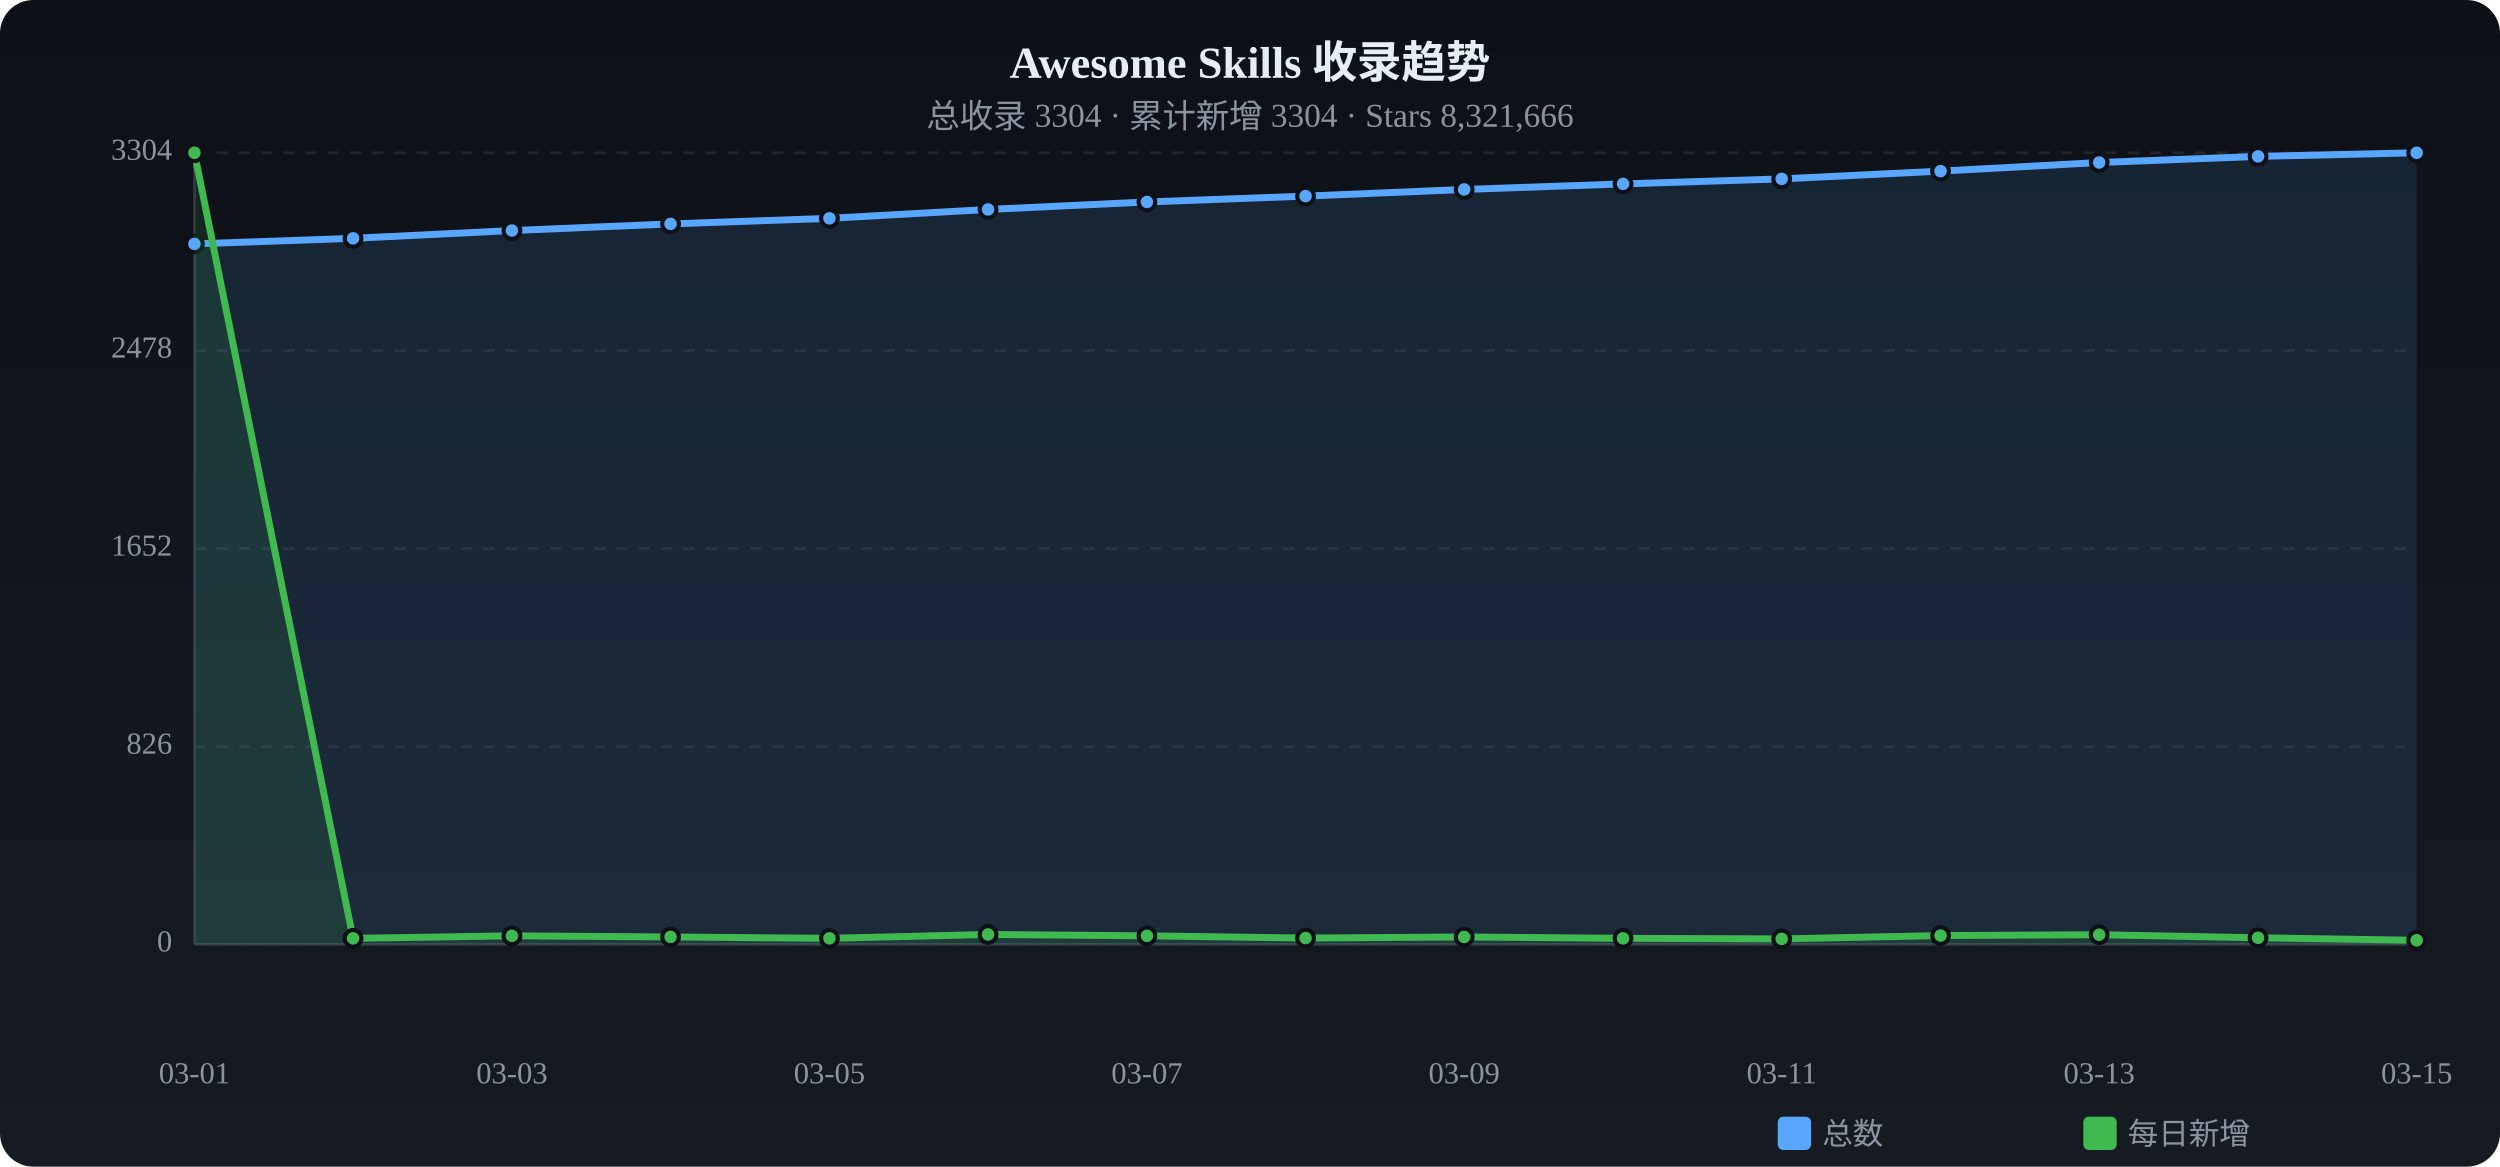
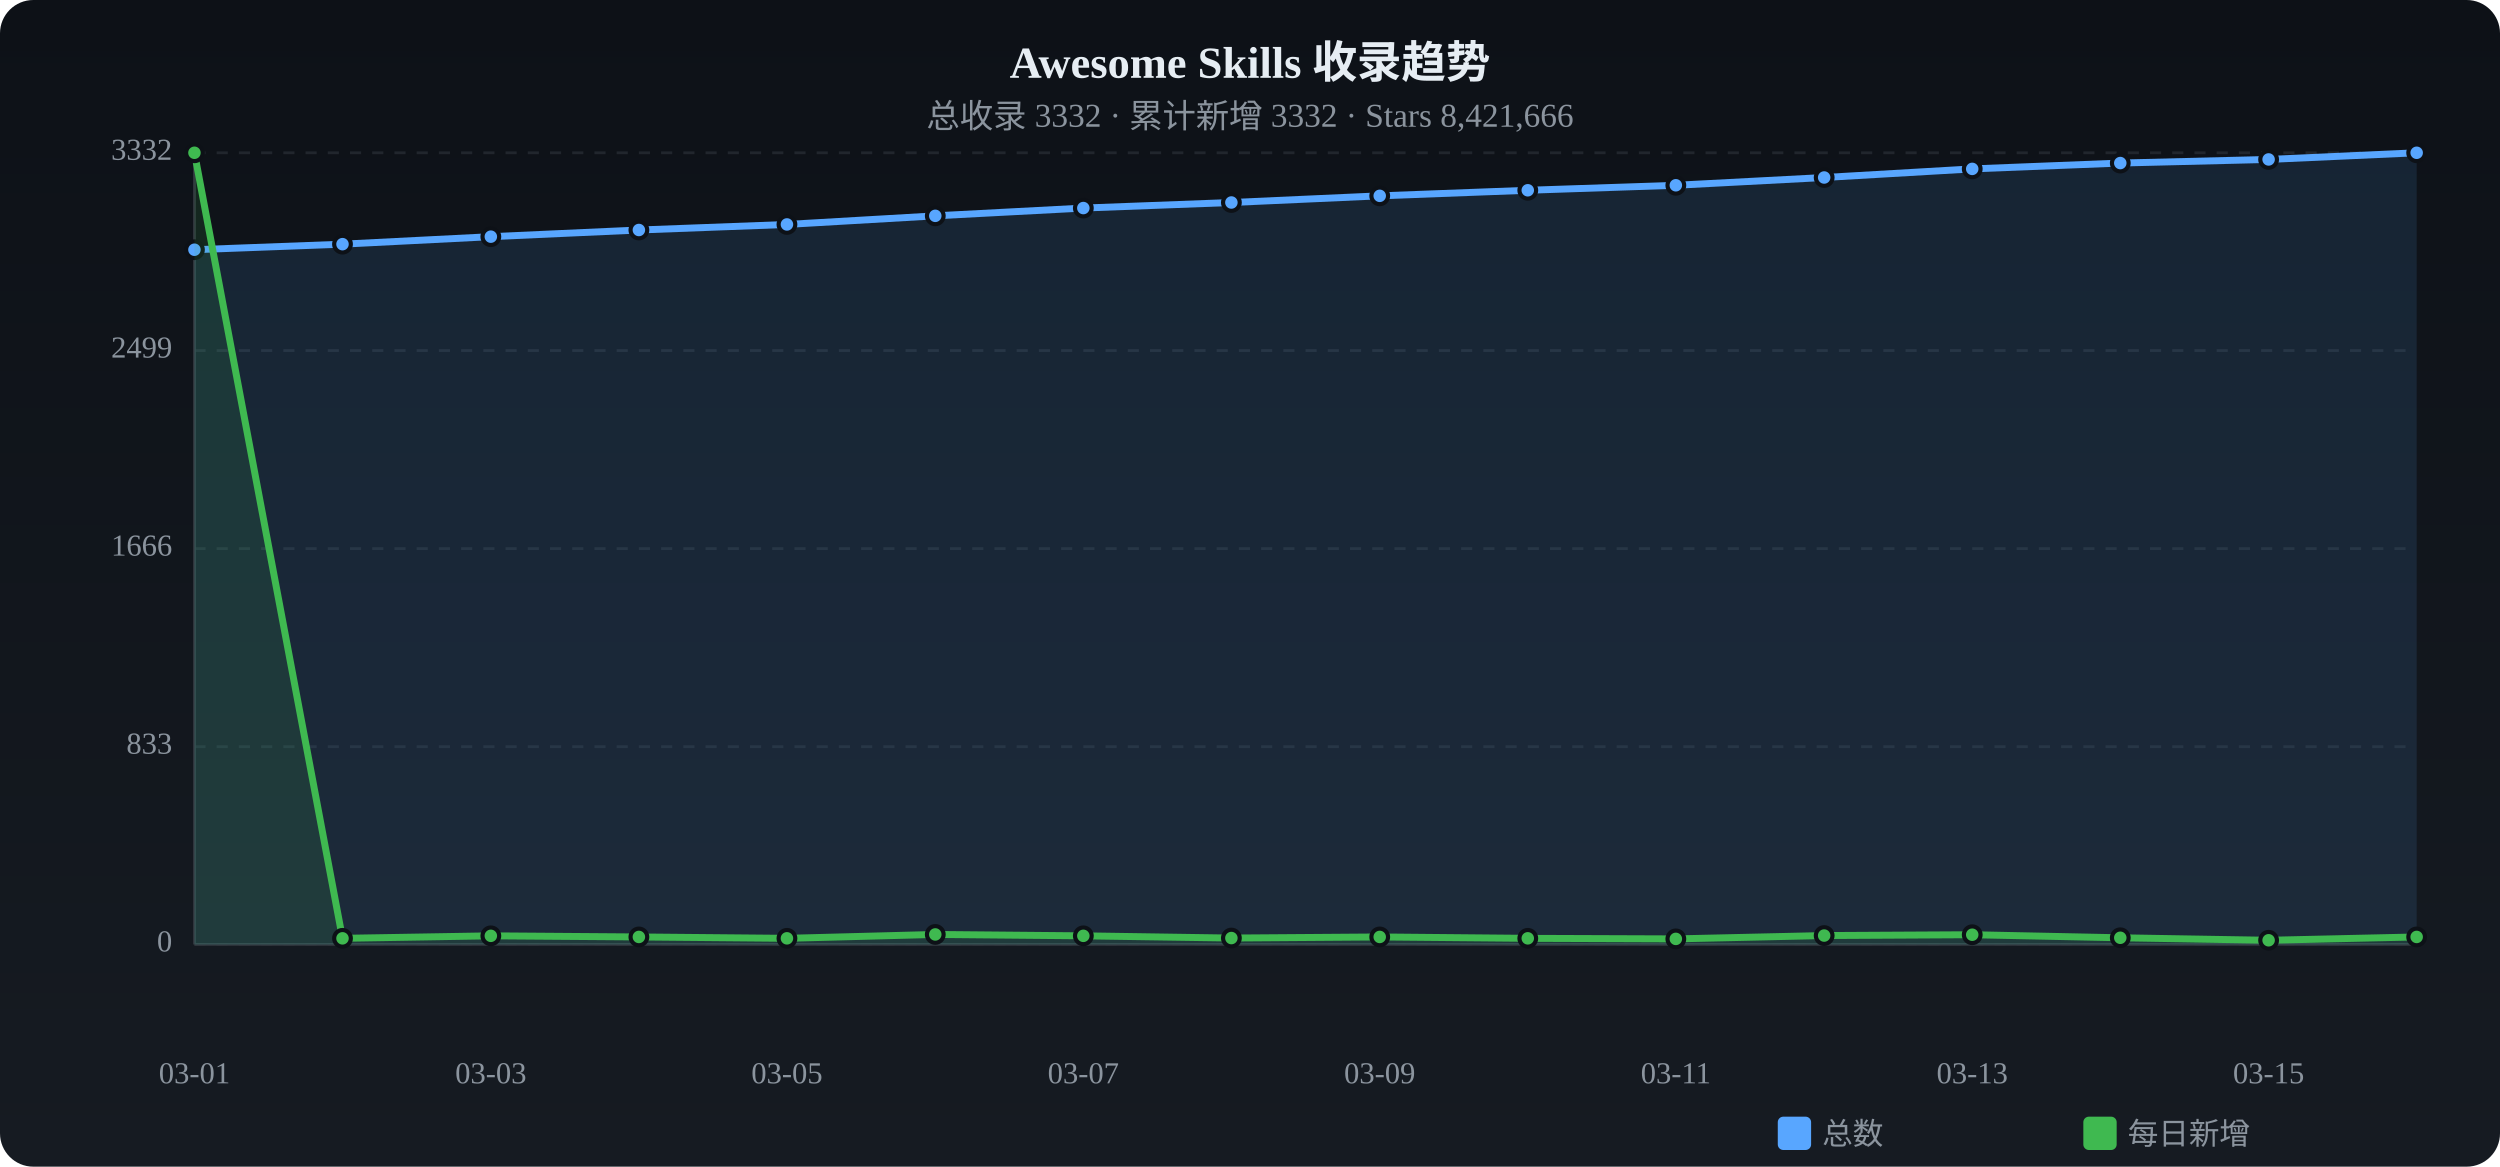
<svg xmlns="http://www.w3.org/2000/svg" viewBox="0 0 900 420" width="900" height="420">
  <defs>
    <linearGradient id="tbg" x1="0%" y1="0%" x2="0%" y2="100%">
      <stop offset="0%" stop-color="#0d1117" />
      <stop offset="100%" stop-color="#161b22" />
    </linearGradient>
  </defs>
  <rect width="900" height="420" rx="12" fill="url(#tbg)" />
  <text x="450.0" y="28" text-anchor="middle" fill="#e6edf3" font-size="16" font-weight="bold">Awesome Skills 收录趋势</text>
-   <text x="450.0" y="46" text-anchor="middle" fill="#8b949e" font-size="12">总收录 3304 · 累计新增 3304 · Stars 8,321,666</text>
+   <text x="450.0" y="46" text-anchor="middle" fill="#8b949e" font-size="12">总收录 3332 · 累计新增 3332 · Stars 8,421,666</text>
  <text x="62" y="340.0" text-anchor="end" fill="#8b949e" font-size="11" dominant-baseline="middle">0</text>
  <line x1="70" y1="340.0" x2="870" y2="340.0" stroke="#21262d" stroke-dasharray="4 4" />
-   <text x="62" y="268.8" text-anchor="end" fill="#8b949e" font-size="11" dominant-baseline="middle">826</text>
+   <text x="62" y="268.8" text-anchor="end" fill="#8b949e" font-size="11" dominant-baseline="middle">833</text>
  <line x1="70" y1="268.8" x2="870" y2="268.8" stroke="#21262d" stroke-dasharray="4 4" />
-   <text x="62" y="197.5" text-anchor="end" fill="#8b949e" font-size="11" dominant-baseline="middle">1652</text>
+   <text x="62" y="197.5" text-anchor="end" fill="#8b949e" font-size="11" dominant-baseline="middle">1666</text>
  <line x1="70" y1="197.5" x2="870" y2="197.5" stroke="#21262d" stroke-dasharray="4 4" />
-   <text x="62" y="126.2" text-anchor="end" fill="#8b949e" font-size="11" dominant-baseline="middle">2478</text>
+   <text x="62" y="126.2" text-anchor="end" fill="#8b949e" font-size="11" dominant-baseline="middle">2499</text>
  <line x1="70" y1="126.2" x2="870" y2="126.2" stroke="#21262d" stroke-dasharray="4 4" />
-   <text x="62" y="55.0" text-anchor="end" fill="#8b949e" font-size="11" dominant-baseline="middle">3304</text>
+   <text x="62" y="55.0" text-anchor="end" fill="#8b949e" font-size="11" dominant-baseline="middle">3332</text>
  <line x1="70" y1="55.0" x2="870" y2="55.0" stroke="#21262d" stroke-dasharray="4 4" />
  <line x1="70" y1="55" x2="70" y2="340" stroke="#30363d" />
  <line x1="70" y1="340" x2="870" y2="340" stroke="#30363d" />
-   <path d="M70.0,87.8 L127.1,85.8 L184.3,83.0 L241.4,80.6 L298.6,78.6 L355.7,75.4 L412.9,72.7 L470.0,70.6 L527.1,68.2 L584.3,66.2 L641.4,64.4 L698.6,61.6 L755.7,58.5 L812.9,56.3 L870.0,55.0 L870.0,340 L70.0,340 Z" fill="#58a6ff" opacity="0.12" />
-   <polyline points="70.0,87.8 127.1,85.8 184.3,83.0 241.4,80.6 298.6,78.6 355.7,75.4 412.9,72.7 470.0,70.6 527.1,68.2 584.3,66.2 641.4,64.4 698.6,61.6 755.7,58.5 812.9,56.3 870.0,55.0" fill="none" stroke="#58a6ff" stroke-width="2.5" stroke-linecap="round" stroke-linejoin="round" />
-   <circle cx="70.0" cy="87.8" r="3" fill="#58a6ff" stroke="#0d1117" stroke-width="1.5" />
-   <circle cx="127.1" cy="85.8" r="3" fill="#58a6ff" stroke="#0d1117" stroke-width="1.5" />
-   <circle cx="184.3" cy="83.0" r="3" fill="#58a6ff" stroke="#0d1117" stroke-width="1.5" />
-   <circle cx="241.4" cy="80.6" r="3" fill="#58a6ff" stroke="#0d1117" stroke-width="1.5" />
-   <circle cx="298.6" cy="78.6" r="3" fill="#58a6ff" stroke="#0d1117" stroke-width="1.5" />
-   <circle cx="355.7" cy="75.4" r="3" fill="#58a6ff" stroke="#0d1117" stroke-width="1.5" />
-   <circle cx="412.9" cy="72.7" r="3" fill="#58a6ff" stroke="#0d1117" stroke-width="1.5" />
-   <circle cx="470.0" cy="70.6" r="3" fill="#58a6ff" stroke="#0d1117" stroke-width="1.5" />
-   <circle cx="527.1" cy="68.2" r="3" fill="#58a6ff" stroke="#0d1117" stroke-width="1.5" />
-   <circle cx="584.3" cy="66.2" r="3" fill="#58a6ff" stroke="#0d1117" stroke-width="1.5" />
-   <circle cx="641.4" cy="64.4" r="3" fill="#58a6ff" stroke="#0d1117" stroke-width="1.5" />
-   <circle cx="698.6" cy="61.6" r="3" fill="#58a6ff" stroke="#0d1117" stroke-width="1.5" />
-   <circle cx="755.7" cy="58.5" r="3" fill="#58a6ff" stroke="#0d1117" stroke-width="1.5" />
-   <circle cx="812.9" cy="56.3" r="3" fill="#58a6ff" stroke="#0d1117" stroke-width="1.5" />
+   <path d="M70.0,89.9 L123.3,87.9 L176.7,85.2 L230.0,82.8 L283.3,80.8 L336.7,77.7 L390.0,74.9 L443.3,72.9 L496.7,70.5 L550.0,68.5 L603.3,66.7 L656.7,63.9 L710.0,60.8 L763.3,58.7 L816.7,57.4 L870.0,55.0 L870.0,340 L70.0,340 Z" fill="#58a6ff" opacity="0.12" />
+   <polyline points="70.0,89.9 123.3,87.9 176.7,85.2 230.0,82.8 283.3,80.8 336.7,77.7 390.0,74.9 443.3,72.9 496.7,70.5 550.0,68.5 603.3,66.7 656.7,63.9 710.0,60.8 763.3,58.7 816.7,57.4 870.0,55.0" fill="none" stroke="#58a6ff" stroke-width="2.5" stroke-linecap="round" stroke-linejoin="round" />
+   <circle cx="70.0" cy="89.9" r="3" fill="#58a6ff" stroke="#0d1117" stroke-width="1.5" />
+   <circle cx="123.3" cy="87.9" r="3" fill="#58a6ff" stroke="#0d1117" stroke-width="1.5" />
+   <circle cx="176.7" cy="85.2" r="3" fill="#58a6ff" stroke="#0d1117" stroke-width="1.5" />
+   <circle cx="230.0" cy="82.8" r="3" fill="#58a6ff" stroke="#0d1117" stroke-width="1.5" />
+   <circle cx="283.3" cy="80.8" r="3" fill="#58a6ff" stroke="#0d1117" stroke-width="1.5" />
+   <circle cx="336.7" cy="77.7" r="3" fill="#58a6ff" stroke="#0d1117" stroke-width="1.5" />
+   <circle cx="390.0" cy="74.9" r="3" fill="#58a6ff" stroke="#0d1117" stroke-width="1.5" />
+   <circle cx="443.3" cy="72.9" r="3" fill="#58a6ff" stroke="#0d1117" stroke-width="1.5" />
+   <circle cx="496.7" cy="70.5" r="3" fill="#58a6ff" stroke="#0d1117" stroke-width="1.5" />
+   <circle cx="550.0" cy="68.5" r="3" fill="#58a6ff" stroke="#0d1117" stroke-width="1.5" />
+   <circle cx="603.3" cy="66.7" r="3" fill="#58a6ff" stroke="#0d1117" stroke-width="1.5" />
+   <circle cx="656.7" cy="63.9" r="3" fill="#58a6ff" stroke="#0d1117" stroke-width="1.5" />
+   <circle cx="710.0" cy="60.8" r="3" fill="#58a6ff" stroke="#0d1117" stroke-width="1.5" />
+   <circle cx="763.3" cy="58.7" r="3" fill="#58a6ff" stroke="#0d1117" stroke-width="1.5" />
+   <circle cx="816.7" cy="57.4" r="3" fill="#58a6ff" stroke="#0d1117" stroke-width="1.5" />
  <circle cx="870.0" cy="55.0" r="3" fill="#58a6ff" stroke="#0d1117" stroke-width="1.5" />
-   <path d="M70.0,55.0 L127.1,337.8 L184.3,336.9 L241.4,337.3 L298.6,337.8 L355.7,336.4 L412.9,336.9 L470.0,337.7 L527.1,337.3 L584.3,337.8 L641.4,338.0 L698.6,336.8 L755.7,336.5 L812.9,337.6 L870.0,338.5 L870.0,340 L70.0,340 Z" fill="#3fb950" opacity="0.12" />
-   <polyline points="70.0,55.0 127.1,337.8 184.3,336.9 241.4,337.3 298.6,337.8 355.7,336.4 412.9,336.9 470.0,337.7 527.1,337.3 584.3,337.8 641.4,338.0 698.6,336.8 755.7,336.5 812.9,337.6 870.0,338.5" fill="none" stroke="#3fb950" stroke-width="2.5" stroke-linecap="round" stroke-linejoin="round" />
+   <path d="M70.0,55.0 L123.3,337.8 L176.7,336.9 L230.0,337.3 L283.3,337.8 L336.7,336.4 L390.0,336.9 L443.3,337.7 L496.7,337.3 L550.0,337.8 L603.3,338.0 L656.7,336.8 L710.0,336.5 L763.3,337.6 L816.7,338.5 L870.0,337.3 L870.0,340 L70.0,340 Z" fill="#3fb950" opacity="0.12" />
+   <polyline points="70.0,55.0 123.3,337.8 176.7,336.9 230.0,337.3 283.3,337.8 336.7,336.4 390.0,336.9 443.3,337.7 496.7,337.3 550.0,337.8 603.3,338.0 656.7,336.8 710.0,336.5 763.3,337.6 816.7,338.5 870.0,337.3" fill="none" stroke="#3fb950" stroke-width="2.5" stroke-linecap="round" stroke-linejoin="round" />
  <circle cx="70.0" cy="55.0" r="3" fill="#3fb950" stroke="#0d1117" stroke-width="1.5" />
-   <circle cx="127.1" cy="337.8" r="3" fill="#3fb950" stroke="#0d1117" stroke-width="1.5" />
-   <circle cx="184.3" cy="336.9" r="3" fill="#3fb950" stroke="#0d1117" stroke-width="1.5" />
-   <circle cx="241.4" cy="337.3" r="3" fill="#3fb950" stroke="#0d1117" stroke-width="1.5" />
-   <circle cx="298.6" cy="337.8" r="3" fill="#3fb950" stroke="#0d1117" stroke-width="1.5" />
-   <circle cx="355.7" cy="336.4" r="3" fill="#3fb950" stroke="#0d1117" stroke-width="1.5" />
-   <circle cx="412.9" cy="336.9" r="3" fill="#3fb950" stroke="#0d1117" stroke-width="1.5" />
-   <circle cx="470.0" cy="337.7" r="3" fill="#3fb950" stroke="#0d1117" stroke-width="1.5" />
-   <circle cx="527.1" cy="337.3" r="3" fill="#3fb950" stroke="#0d1117" stroke-width="1.5" />
-   <circle cx="584.3" cy="337.8" r="3" fill="#3fb950" stroke="#0d1117" stroke-width="1.5" />
-   <circle cx="641.4" cy="338.0" r="3" fill="#3fb950" stroke="#0d1117" stroke-width="1.5" />
-   <circle cx="698.6" cy="336.8" r="3" fill="#3fb950" stroke="#0d1117" stroke-width="1.5" />
-   <circle cx="755.7" cy="336.5" r="3" fill="#3fb950" stroke="#0d1117" stroke-width="1.5" />
-   <circle cx="812.9" cy="337.6" r="3" fill="#3fb950" stroke="#0d1117" stroke-width="1.5" />
-   <circle cx="870.0" cy="338.5" r="3" fill="#3fb950" stroke="#0d1117" stroke-width="1.5" />
+   <circle cx="123.3" cy="337.8" r="3" fill="#3fb950" stroke="#0d1117" stroke-width="1.5" />
+   <circle cx="176.7" cy="336.9" r="3" fill="#3fb950" stroke="#0d1117" stroke-width="1.5" />
+   <circle cx="230.0" cy="337.3" r="3" fill="#3fb950" stroke="#0d1117" stroke-width="1.5" />
+   <circle cx="283.3" cy="337.8" r="3" fill="#3fb950" stroke="#0d1117" stroke-width="1.5" />
+   <circle cx="336.7" cy="336.4" r="3" fill="#3fb950" stroke="#0d1117" stroke-width="1.5" />
+   <circle cx="390.0" cy="336.9" r="3" fill="#3fb950" stroke="#0d1117" stroke-width="1.5" />
+   <circle cx="443.3" cy="337.7" r="3" fill="#3fb950" stroke="#0d1117" stroke-width="1.5" />
+   <circle cx="496.7" cy="337.3" r="3" fill="#3fb950" stroke="#0d1117" stroke-width="1.5" />
+   <circle cx="550.0" cy="337.8" r="3" fill="#3fb950" stroke="#0d1117" stroke-width="1.5" />
+   <circle cx="603.3" cy="338.0" r="3" fill="#3fb950" stroke="#0d1117" stroke-width="1.5" />
+   <circle cx="656.7" cy="336.8" r="3" fill="#3fb950" stroke="#0d1117" stroke-width="1.5" />
+   <circle cx="710.0" cy="336.5" r="3" fill="#3fb950" stroke="#0d1117" stroke-width="1.5" />
+   <circle cx="763.3" cy="337.6" r="3" fill="#3fb950" stroke="#0d1117" stroke-width="1.5" />
+   <circle cx="816.7" cy="338.5" r="3" fill="#3fb950" stroke="#0d1117" stroke-width="1.5" />
+   <circle cx="870.0" cy="337.3" r="3" fill="#3fb950" stroke="#0d1117" stroke-width="1.5" />
  <text x="70.0" y="390" text-anchor="middle" fill="#8b949e" font-size="11">03-01</text>
-   <text x="184.3" y="390" text-anchor="middle" fill="#8b949e" font-size="11">03-03</text>
-   <text x="298.6" y="390" text-anchor="middle" fill="#8b949e" font-size="11">03-05</text>
-   <text x="412.9" y="390" text-anchor="middle" fill="#8b949e" font-size="11">03-07</text>
-   <text x="527.1" y="390" text-anchor="middle" fill="#8b949e" font-size="11">03-09</text>
-   <text x="641.4" y="390" text-anchor="middle" fill="#8b949e" font-size="11">03-11</text>
-   <text x="755.7" y="390" text-anchor="middle" fill="#8b949e" font-size="11">03-13</text>
-   <text x="870.0" y="390" text-anchor="middle" fill="#8b949e" font-size="11">03-15</text>
+   <text x="176.7" y="390" text-anchor="middle" fill="#8b949e" font-size="11">03-03</text>
+   <text x="283.3" y="390" text-anchor="middle" fill="#8b949e" font-size="11">03-05</text>
+   <text x="390.0" y="390" text-anchor="middle" fill="#8b949e" font-size="11">03-07</text>
+   <text x="496.7" y="390" text-anchor="middle" fill="#8b949e" font-size="11">03-09</text>
+   <text x="603.3" y="390" text-anchor="middle" fill="#8b949e" font-size="11">03-11</text>
+   <text x="710.0" y="390" text-anchor="middle" fill="#8b949e" font-size="11">03-13</text>
+   <text x="816.7" y="390" text-anchor="middle" fill="#8b949e" font-size="11">03-15</text>
  <rect x="640" y="402" width="12" height="12" rx="2" fill="#58a6ff" />
  <text x="656" y="412" fill="#8b949e" font-size="11">总数</text>
  <rect x="750" y="402" width="12" height="12" rx="2" fill="#3fb950" />
  <text x="766" y="412" fill="#8b949e" font-size="11">每日新增</text>
</svg>
